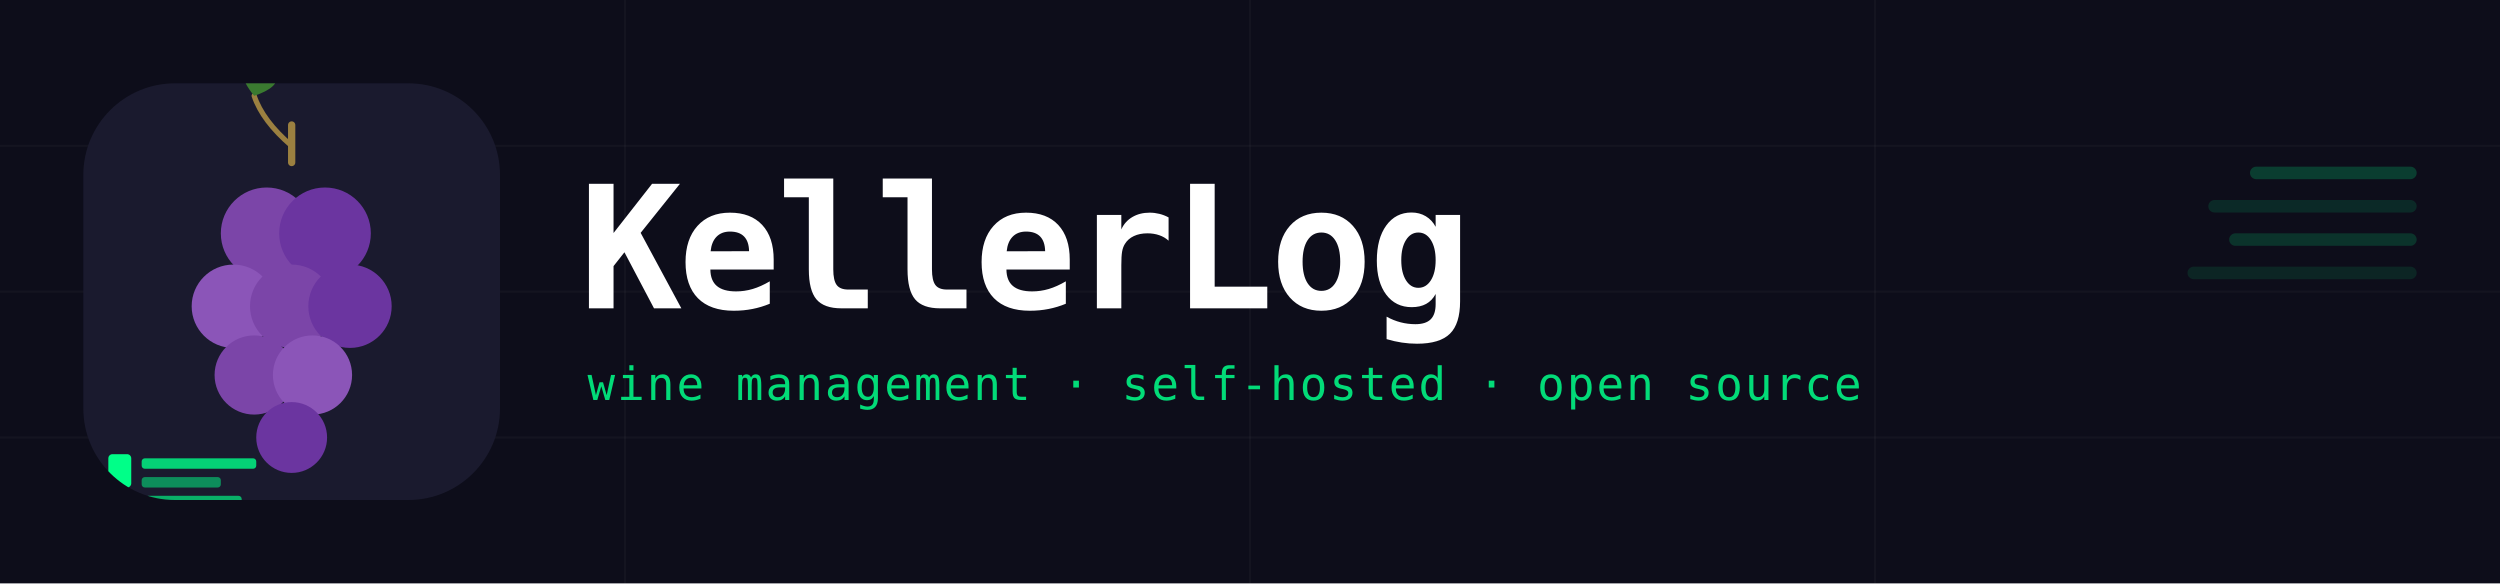
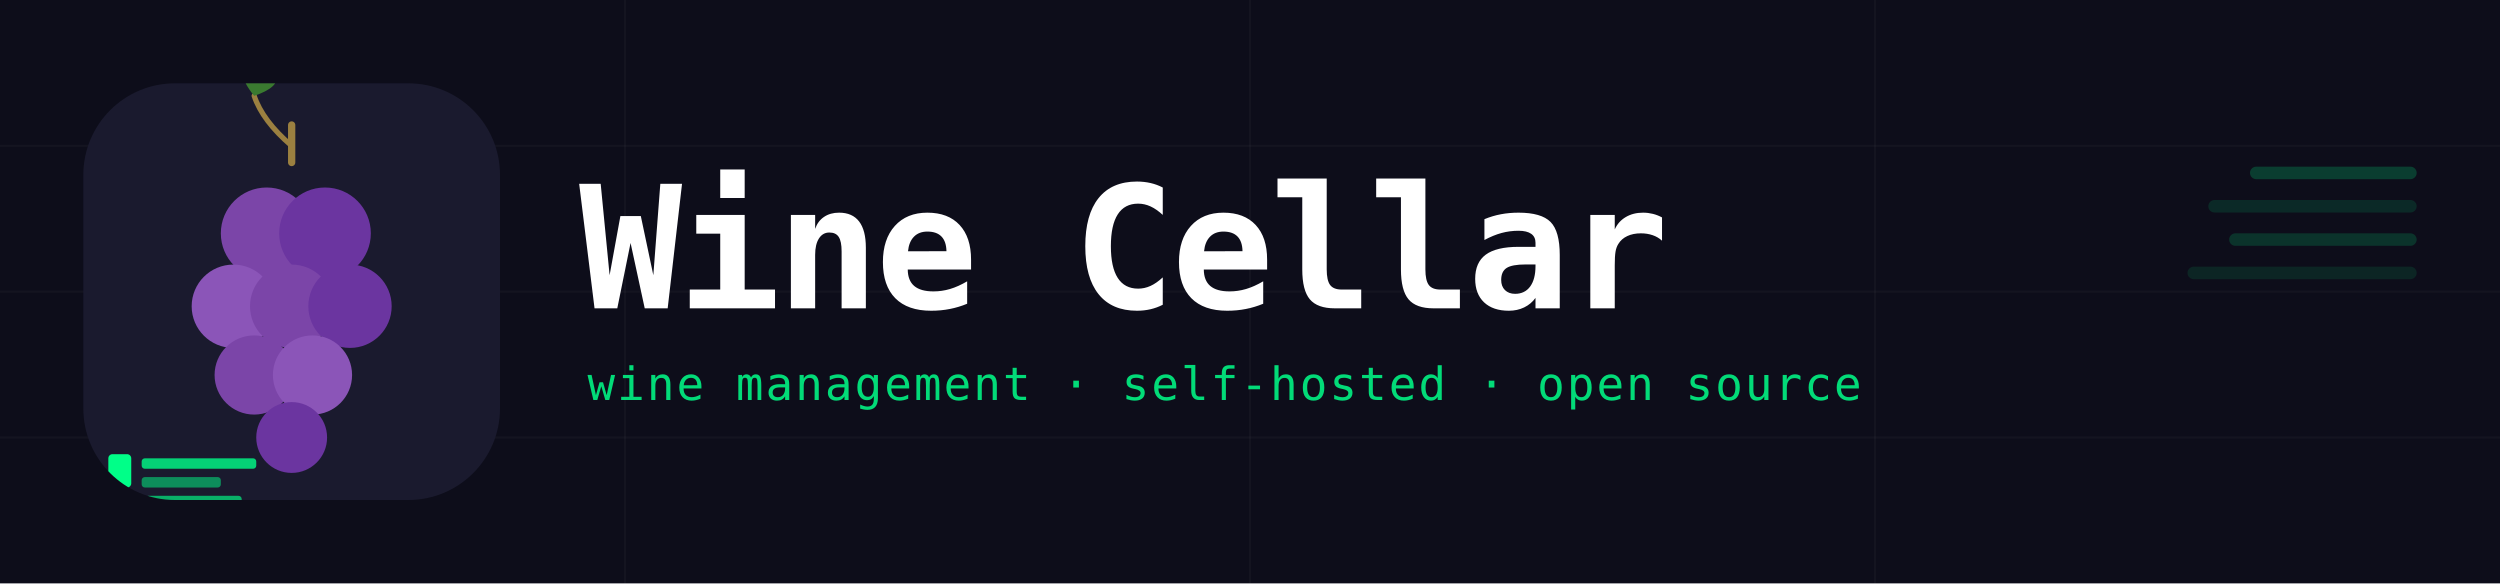
<svg xmlns="http://www.w3.org/2000/svg" viewBox="0 0 1200 280" width="1200" height="280">
  <defs>
    <clipPath id="icon-clip-banner">
      <rect x="40" y="40" width="200" height="200" rx="44" />
    </clipPath>
  </defs>
  <rect x="0" y="0" width="1200" height="280" fill="#0D0D1A" />
  <line x1="0" y1="70" x2="1200" y2="70" stroke="rgba(255,255,255,0.03)" stroke-width="1" />
  <line x1="0" y1="140" x2="1200" y2="140" stroke="rgba(255,255,255,0.03)" stroke-width="1" />
  <line x1="0" y1="210" x2="1200" y2="210" stroke="rgba(255,255,255,0.03)" stroke-width="1" />
  <line x1="300" y1="0" x2="300" y2="280" stroke="rgba(255,255,255,0.03)" stroke-width="1" />
  <line x1="600" y1="0" x2="600" y2="280" stroke="rgba(255,255,255,0.03)" stroke-width="1" />
  <line x1="900" y1="0" x2="900" y2="280" stroke="rgba(255,255,255,0.03)" stroke-width="1" />
  <rect x="40" y="40" width="200" height="200" rx="44" fill="#1A1A2E" />
  <g clip-path="url(#icon-clip-banner)">
    <path d="M140 78 Q140 68 140 60" stroke="#9B8040" stroke-width="3.5" fill="none" stroke-linecap="round" />
    <path d="M140 70 Q126 58 122 46" stroke="#9B8040" stroke-width="2.5" fill="none" stroke-linecap="round" />
    <path d="M122 46 Q112 34 118 24 Q130 22 133 36 Q134 42 122 46Z" fill="#3A7A30" />
    <circle cx="128" cy="112" r="22" fill="#7B45A8" />
    <circle cx="156" cy="112" r="22" fill="#6B35A0" />
    <circle cx="112" cy="147" r="20" fill="#8B55B8" />
    <circle cx="140" cy="147" r="20" fill="#7B45A8" />
    <circle cx="168" cy="147" r="20" fill="#6B35A0" />
    <circle cx="122" cy="180" r="19" fill="#7B45A8" />
    <circle cx="150" cy="180" r="19" fill="#8B55B8" />
    <circle cx="140" cy="210" r="17" fill="#6B35A0" />
    <rect x="52" y="218" width="11" height="16" rx="2" fill="#00FF88" />
    <rect x="68" y="220" width="55" height="5" rx="1.5" fill="rgba(0,255,136,0.80)" />
    <rect x="68" y="229" width="38" height="5" rx="1.5" fill="rgba(0,255,136,0.50)" />
    <rect x="68" y="238" width="48" height="5" rx="1.5" fill="rgba(0,255,136,0.65)" />
  </g>
-   <text x="278" y="148" font-family="ui-monospace, 'Cascadia Code', monospace" font-size="82" font-weight="600" fill="#FFFFFF" letter-spacing="-2">KellerLog</text>
+   <text x="278" y="148" font-family="ui-monospace, 'Cascadia Code', monospace" font-size="82" font-weight="600" fill="#FFFFFF" letter-spacing="-2">Wine Cellar</text>
  <text x="282" y="192" font-family="ui-monospace, 'Cascadia Code', monospace" font-size="22" fill="rgba(0,255,136,0.85)" letter-spacing="1">wine management · self-hosted · open source</text>
  <rect x="1080" y="80" width="80" height="6" rx="3" fill="rgba(0,255,136,0.20)" />
  <rect x="1060" y="96" width="100" height="6" rx="3" fill="rgba(0,255,136,0.12)" />
  <rect x="1070" y="112" width="90" height="6" rx="3" fill="rgba(0,255,136,0.16)" />
  <rect x="1050" y="128" width="110" height="6" rx="3" fill="rgba(0,255,136,0.10)" />
</svg>
